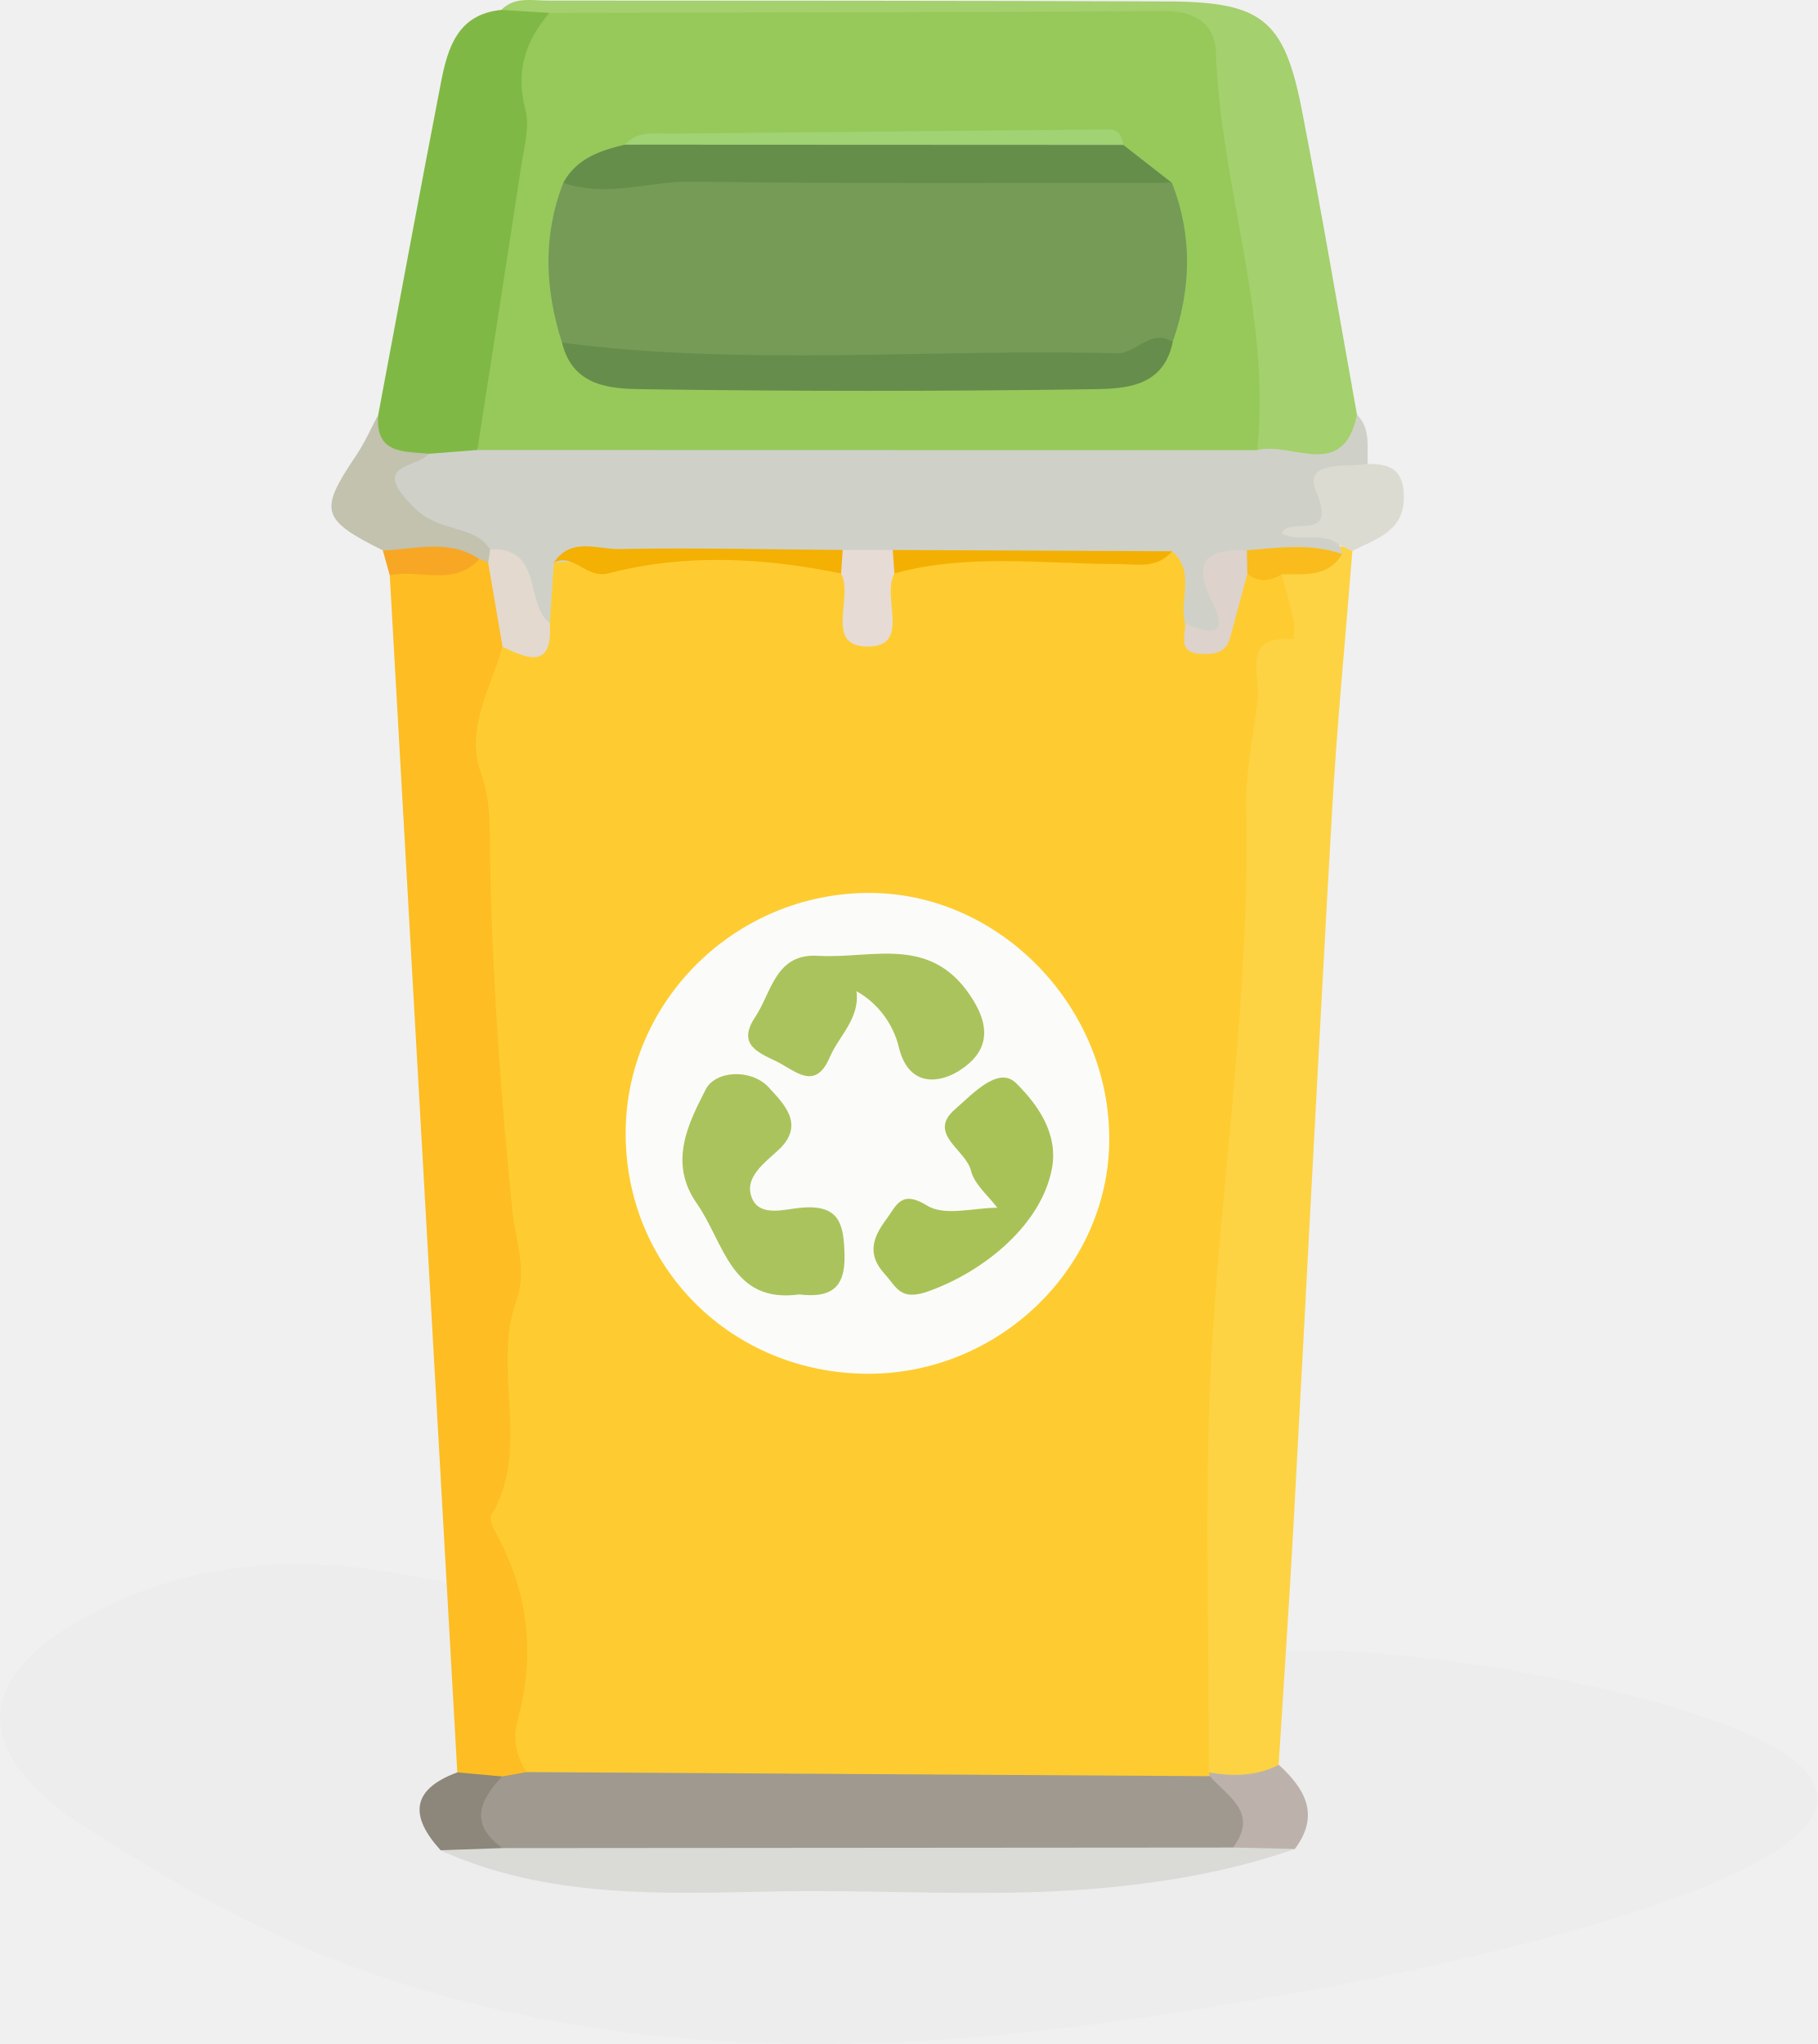
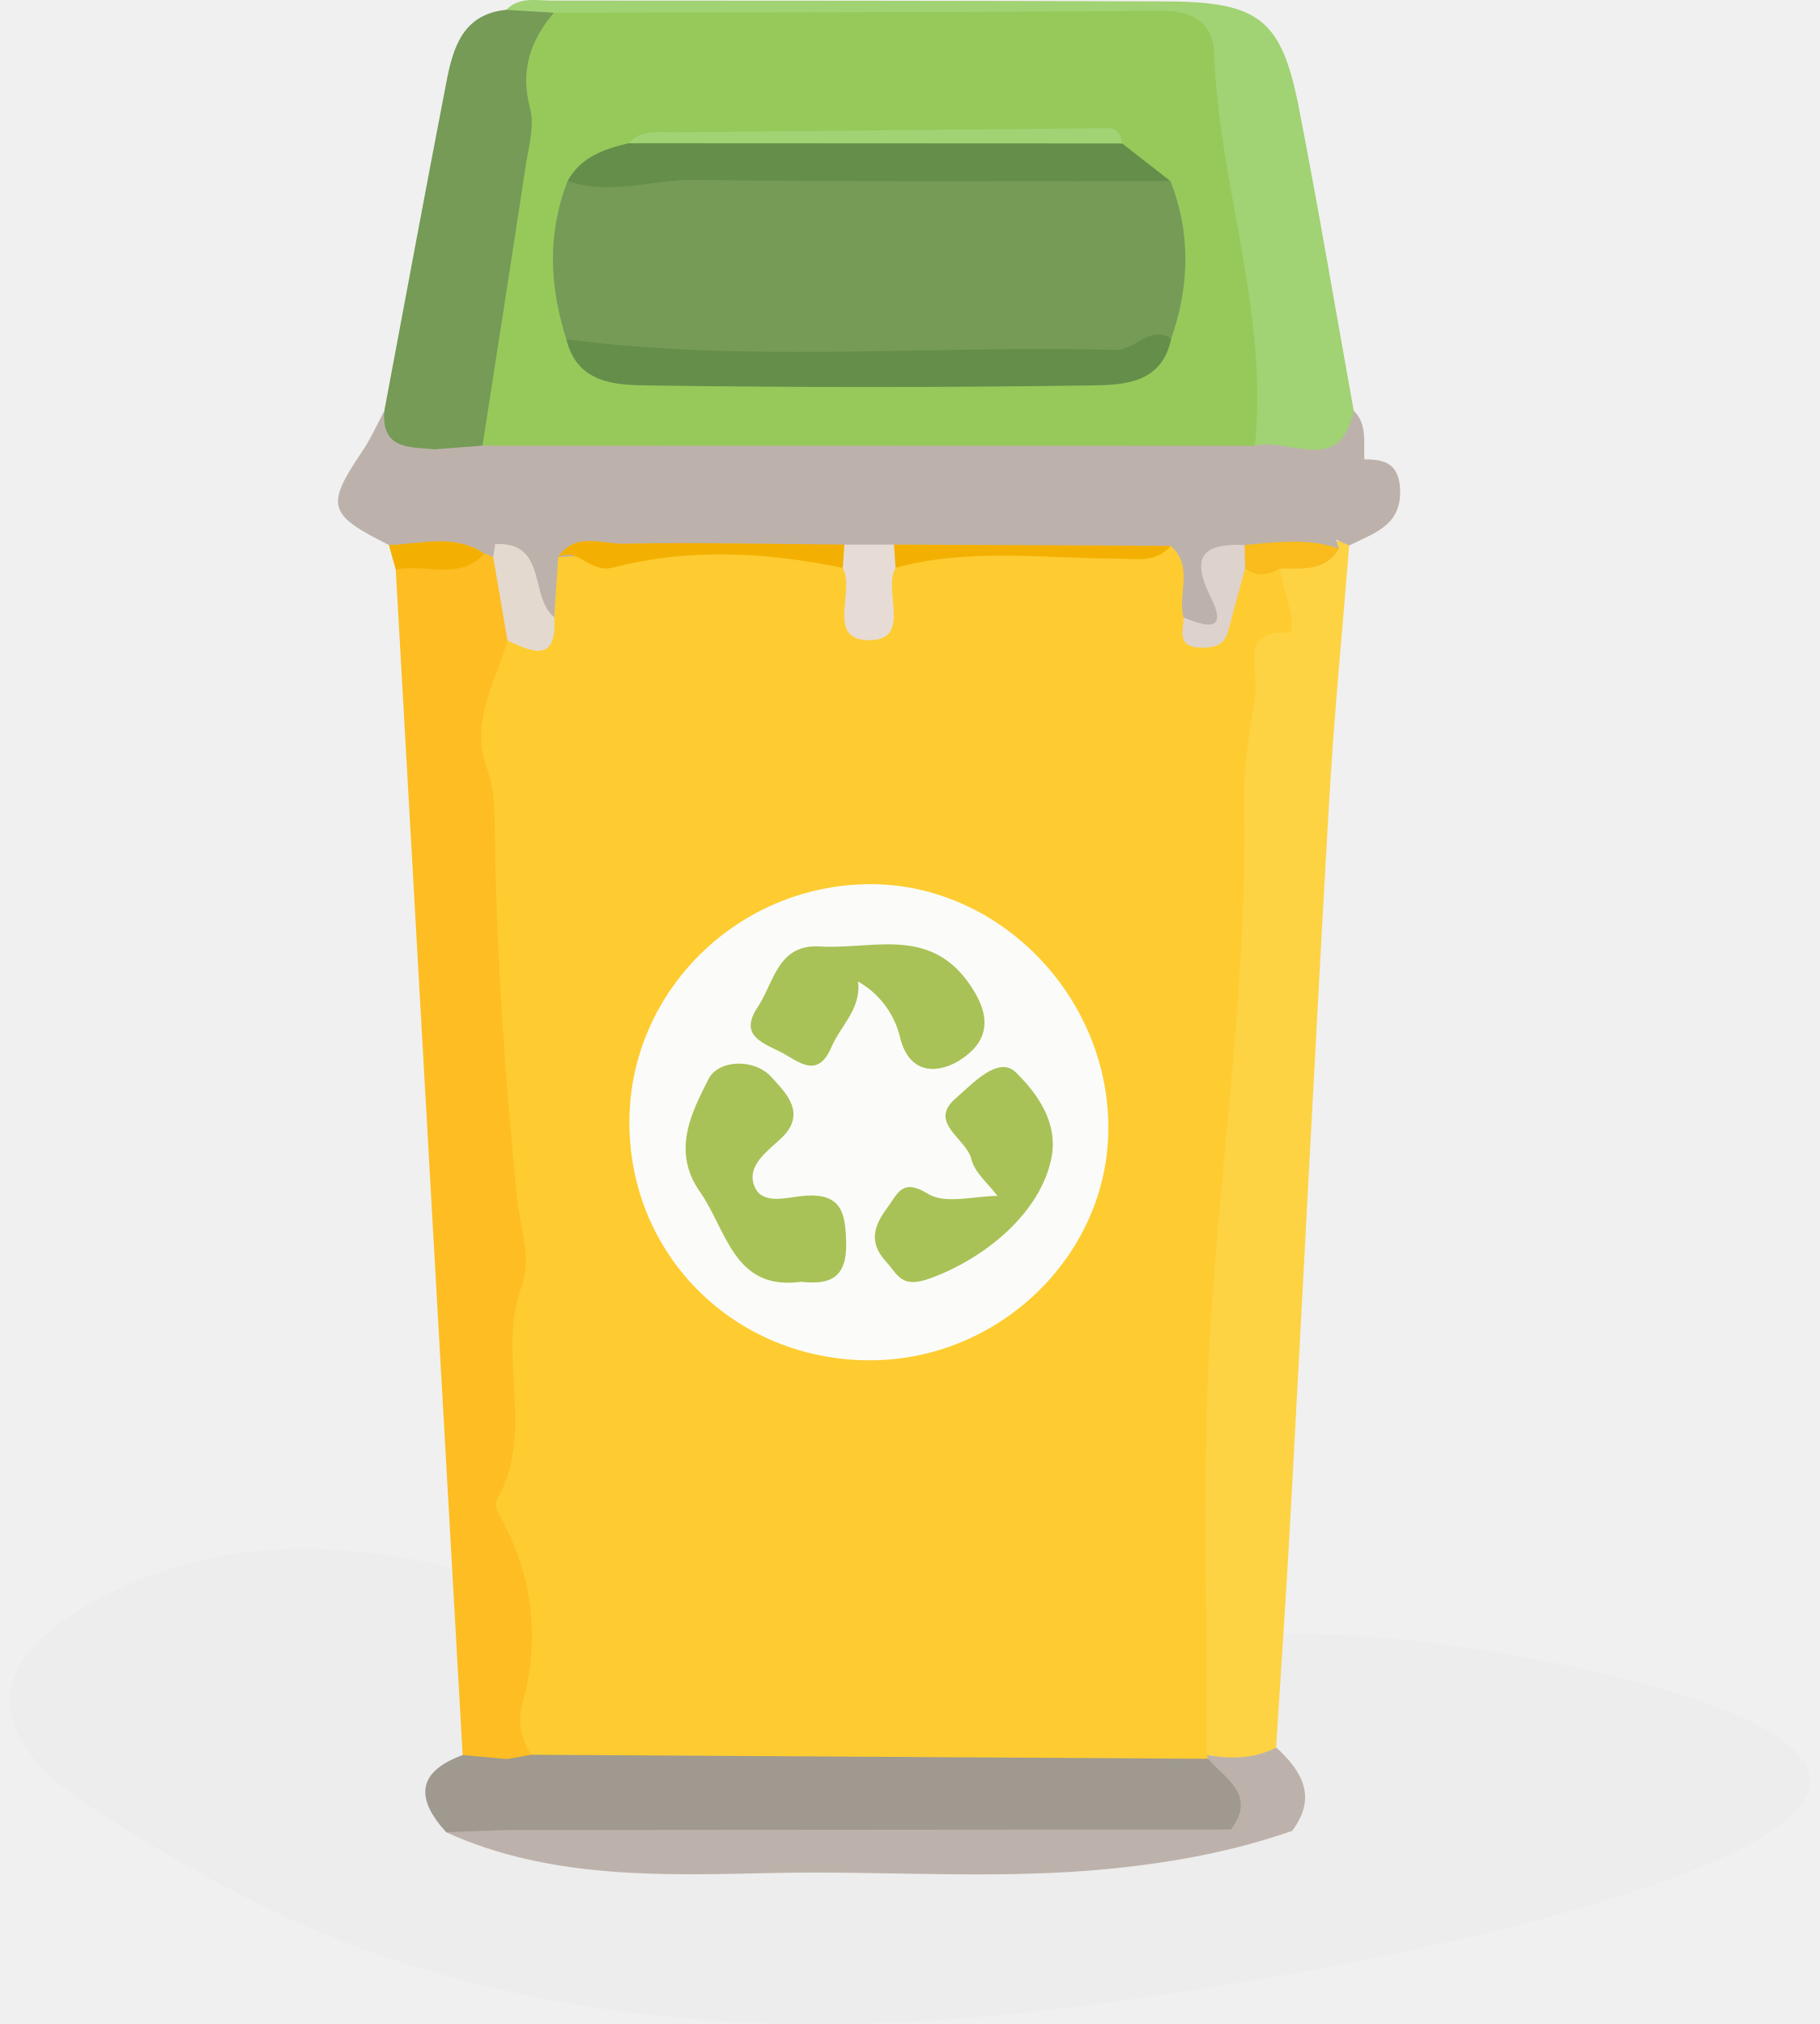
- <svg xmlns="http://www.w3.org/2000/svg" width="185" height="208" viewBox="0 0 185 208" fill="none">
-   <g clip-path="url(#clip0_233_883)">
-     <path d="M0.048 175.618C-0.021 175.072 -0.021 174.519 0.048 173.973C0.475 170.66 3.454 167.647 7.246 165.399C19.853 157.923 32.774 157.824 47.761 161.645C64.388 165.9 80.123 169.92 98.314 170.156C119.994 170.439 124.167 166.267 145.017 168.703C160.042 170.459 184.275 175.709 184.985 182.648C185.926 191.849 146.539 200.469 127.504 203.565C105.738 207.099 72.035 212.592 38.14 200.95C27.176 197.196 17.182 191.42 8.423 185.769C4.14 183.006 0.501 179.45 0.048 175.618Z" fill="#EDEDED" />
-     <path d="M137.648 56.06C136.949 64.874 136.085 73.68 135.581 82.505C134.19 106.83 132.965 131.164 131.637 155.491C131.198 163.528 130.643 171.557 130.142 179.589C127.893 182.875 125.288 182.553 122.494 180.36C121.133 178.372 121.086 176.084 121.047 173.812C120.627 151.288 121.631 128.76 124.054 106.364C124.934 98.303 124.239 90.242 124.859 82.214C125.448 74.57 125.299 66.696 129.729 59.867C130.402 56.466 133.717 56.959 135.834 55.671C136.155 55.638 136.476 55.614 136.799 55.585C137.083 55.744 137.364 55.914 137.648 56.06Z" fill="#FDD344" />
-     <path d="M46.547 180.371C44.256 139.761 41.964 99.153 39.67 58.544C42.113 55.76 45.523 57.067 48.48 56.44C49.189 56.498 49.86 56.788 50.39 57.264C52.242 60.038 52.778 63.152 52.747 66.418C49.177 76.814 51.826 87.399 52.307 97.811C53.035 113.27 55.242 128.755 53.831 144.157C53.172 151.348 53.693 157.923 55.13 164.783C56.203 169.898 55.17 175.097 54.104 180.192C53.53 181.243 52.551 181.685 51.465 181.959C49.588 182.193 47.805 182.122 46.547 180.371Z" fill="#FDBD23" />
-     <path d="M138.114 42.199C139.558 43.63 139.099 45.485 139.213 47.212C136.028 48.283 137.454 53.076 133.902 53.856C134.583 54.585 136.626 53.259 136.32 55.475C136.401 55.782 136.498 56.082 136.606 56.378C133.882 57.509 130.907 56.987 128.128 57.688C125.95 57.741 123.731 57.705 124.855 61.069C125.338 62.511 125.413 64.132 123.887 64.934C122.1 65.873 120.75 64.843 119.728 63.333C118.688 61.473 119.147 58.695 116.379 57.893C107.95 57.571 99.543 57.829 91.136 57.778C89.357 57.972 87.562 57.975 85.782 57.789C76.872 58.151 67.91 56.837 59.053 58.542C57.67 59.845 57.832 61.994 56.491 63.319C54.247 64.346 53.853 62.343 53.026 61.131C51.938 59.527 51.758 57.257 49.575 56.475C46.717 55.294 43.214 58.001 40.748 52.74C38.043 46.967 40.407 46.033 44.399 44.54C46.143 44.028 47.917 44.169 49.698 44.131C75.291 43.469 100.88 43.705 126.455 43.981C130.431 44.487 134.468 43.87 138.114 42.199Z" fill="#CFD1C8" />
-     <path d="M138.114 42.199C136.714 49.032 131.444 44.878 127.963 45.808C124.943 34.637 124.142 23.093 122.406 11.712C121.194 3.783 120.994 3.247 112.8 3.171C93.893 2.995 74.985 3.474 56.078 2.935C54.203 2.787 52.279 2.778 51.021 1.009C52.373 -0.36 54.099 0.06 55.713 0.06C76.786 0.075 97.859 0.06 118.932 0.15C128.386 0.19 130.696 1.99 132.477 11.063C134.495 21.412 136.243 31.817 138.114 42.199Z" fill="#A4D06D" />
-     <path d="M51.008 1.009L55.915 1.31C54.816 16.359 54.04 31.465 48.583 45.792L43.645 46.177C40.422 46.839 37.146 47.579 38.494 42.228C40.618 30.94 42.702 19.647 44.885 8.373C45.567 4.861 46.58 1.455 51.008 1.009Z" fill="#80B845" />
-     <path d="M131.789 188.154C125.818 190.237 119.767 191.361 113.389 192.017C101.75 193.211 90.111 192.238 78.527 192.478C67.42 192.712 55.616 193.196 44.846 188.297C46.495 185.868 49.225 186.555 51.51 185.941C76.012 185.879 100.519 185.477 125.026 186.122C127.416 186.343 130.03 185.848 131.789 188.154Z" fill="#DADBD7" />
-     <path d="M38.494 42.221C38.169 46.227 41.11 45.929 43.645 46.168C42.449 47.714 37.375 47.109 42.309 51.795C44.931 54.286 48.188 53.341 49.891 55.901C50.293 56.424 50.225 56.877 49.687 57.261C49.396 57.11 49.094 56.981 48.783 56.877C45.472 57.029 42.082 58.096 38.967 56.009C32.666 52.858 32.444 51.994 36.234 46.371C37.111 45.079 37.747 43.615 38.494 42.221Z" fill="#C2C2AF" />
-     <path d="M136.327 55.472C134.627 53.984 132.29 55.274 130.446 54.286C131.142 52.464 136.208 55.344 133.963 50.013C132.609 46.795 137.041 47.583 139.222 47.21C141.256 47.193 142.74 47.636 142.878 50.192C143.098 54.032 140.152 54.792 137.65 56.058L136.327 55.472Z" fill="#DCDBD1" />
-     <path d="M131.789 188.154L125.503 188.006C125.593 185.83 124.754 184.335 122.865 182.9C122.408 182.553 122.469 181.784 122.533 181.168C122.698 180.901 122.863 180.632 123.03 180.364C125.479 180.777 127.88 180.762 130.153 179.585C132.818 182.023 134.39 184.689 131.789 188.154Z" fill="#BDB2AB" />
-     <path d="M51.131 188.063L44.848 188.284C41.704 184.841 41.816 182.1 46.547 180.36L51.103 180.773C51.321 183.198 51.331 185.637 51.131 188.063Z" fill="#8D867A" />
-     <path d="M38.967 56.016C42.265 55.896 45.668 54.808 48.781 56.886C46.167 59.773 42.687 57.867 39.67 58.542C39.437 57.7 39.203 56.858 38.967 56.016Z" fill="#F8A724" />
-     <path d="M55.964 63.423L56.364 57.259C66.068 56.676 75.775 55.614 85.448 57.54C87.288 58.507 86.939 60.822 88.243 62.206C89.801 61.034 89.272 58.606 91.048 57.617C98.413 55.481 105.934 57.047 113.37 56.627C115.348 56.515 117.402 57.138 119.306 56.102C121.711 58.198 119.978 61.047 120.625 63.463C122.098 65.908 123.591 66.924 124.894 63.381C125.437 61.904 125.127 60.188 126.031 58.781C127.418 57.473 128.918 57.646 130.463 58.45C130.877 60.031 131.343 61.601 131.679 63.196C131.806 63.785 131.679 64.433 131.679 65.055C126.22 64.574 128.346 68.675 128.016 71.239C127.546 74.912 126.754 78.607 126.838 82.282C127.245 100.28 124.56 118.061 123.421 135.935C122.483 150.697 123.096 165.56 123.021 180.378L123.14 180.76C120.721 182.789 117.797 182.798 114.9 182.805C97.331 182.856 79.763 182.882 62.197 182.78C59.165 182.765 55.893 183.158 53.594 180.351C52.545 178.703 52.158 176.987 52.692 175.026C54.502 168.376 53.791 162.011 50.437 155.957C50.151 155.436 49.777 154.582 49.997 154.213C54.117 147.276 49.997 139.382 52.565 132.306C53.693 129.199 52.439 126.182 52.145 123.222C50.936 111.097 50.065 98.968 49.867 86.781C49.823 84.095 49.949 81.434 48.988 78.801C47.295 74.135 49.944 70.084 51.14 65.837C52.699 64.901 54.647 64.801 55.964 63.423Z" fill="#FECC31" />
-     <path d="M130.47 58.445C129.287 59.121 128.111 59.329 126.952 58.386C126.154 57.606 126 56.813 126.906 55.998C130.155 55.726 133.414 55.26 136.61 56.378C135.15 58.816 132.73 58.388 130.47 58.445Z" fill="#F9BC1C" />
-     <path d="M53.594 180.329L123.14 180.746C124.951 182.831 128.161 184.455 125.503 188.006L51.131 188.063C47.743 185.634 48.792 183.204 51.111 180.775L53.594 180.329Z" fill="#9F998F" />
-     <path d="M55.964 63.423C56.278 68.103 53.765 67.065 51.153 65.824C50.665 62.972 50.176 60.121 49.687 57.272L49.891 55.912C55.306 55.642 53.358 61.389 55.964 63.423Z" fill="#E3D9CF" />
-     <path d="M48.583 45.792C50.059 36.265 51.556 26.741 52.996 17.209C53.299 15.188 53.963 12.984 53.471 11.131C52.44 7.235 53.49 4.174 55.918 1.31C76.685 1.266 97.452 1.288 118.22 1.109C121.517 1.08 123.643 2.279 123.756 5.382C124.239 18.965 129.371 32.046 127.964 45.81L48.583 45.792Z" fill="#96C95A" />
-     <path d="M91.03 58.355C89.685 60.773 92.789 65.795 88.306 65.791C83.823 65.786 86.917 60.786 85.606 58.357C85.072 57.52 85.107 56.72 85.771 55.967H90.865C91.529 56.72 91.556 57.517 91.03 58.355Z" fill="#E7DBD5" />
-     <path d="M85.771 55.967L85.606 58.357C77.731 56.753 69.788 56.303 61.985 58.333C59.593 58.953 58.452 56.212 56.364 57.255C58.123 54.627 60.805 55.914 63.017 55.87C70.599 55.724 78.186 55.914 85.771 55.967Z" fill="#F4B003" />
-     <path d="M91.03 58.355L90.865 55.967L119.31 56.097C117.738 57.919 115.792 57.405 113.693 57.401C106.134 57.387 98.505 56.301 91.03 58.355Z" fill="#F4B002" />
-     <path d="M126.91 55.998L126.956 58.386C126.369 60.561 125.789 62.741 125.198 64.912C124.787 66.411 123.681 66.588 122.324 66.548C119.893 66.478 120.601 64.815 120.64 63.456C122.713 64.316 125.294 65.141 123.445 61.422C121.264 57.054 122.731 55.857 126.91 55.998Z" fill="#DDD2CC" />
-     <path d="M88.397 139.795C74.458 139.795 63.553 128.909 63.681 115.112C63.806 101.768 74.919 90.885 88.438 90.865C101.761 90.847 113.033 102.493 112.899 116.139C112.772 129.068 101.669 139.791 88.397 139.795Z" fill="#FBFCF9" />
-     <path d="M119.284 18.614C121.388 24 121.245 29.394 119.354 34.798C116.496 37.128 113.198 37.908 109.575 37.89C95.368 37.849 81.162 37.849 66.956 37.89C63.382 37.89 59.978 37.435 57.204 34.873C55.462 29.433 55.225 24.005 57.336 18.594C60.983 17.01 64.811 16.697 68.75 16.701C82.891 16.719 97.037 16.94 111.169 16.542C114.308 16.449 116.415 18.678 119.284 18.614Z" fill="#759B57" />
-     <path d="M57.204 34.869C75.979 37.316 94.836 35.452 113.647 35.96C115.658 36.015 117.092 33.378 119.363 34.798C118.411 39.447 114.447 39.56 111.153 39.608C95.95 39.828 80.746 39.828 65.543 39.608C62.216 39.571 58.303 39.398 57.204 34.869Z" fill="#678D4C" />
-     <path d="M119.284 18.614C102.999 18.598 86.712 18.709 70.432 18.483C66.057 18.422 61.702 20.144 57.336 18.589C58.697 16.109 61.093 15.319 63.604 14.72C80.502 13.878 97.431 13.886 114.328 14.744L119.284 18.614Z" fill="#658E4B" />
-     <path d="M114.328 14.744L63.604 14.72C64.89 13.265 66.622 13.616 68.24 13.596C83.105 13.449 97.97 13.306 112.835 13.167C113.873 13.156 114.201 13.872 114.328 14.744Z" fill="#A1D273" />
-     <path d="M81.335 131.725C74.401 132.681 73.706 126.442 70.923 122.469C67.994 118.288 70.074 114.297 71.831 110.856C72.816 108.922 76.498 108.719 78.272 110.686C79.591 112.162 82.052 114.37 79.277 116.979C77.824 118.346 75.627 119.85 76.566 121.99C77.393 123.874 79.934 123.028 81.607 122.891C85.468 122.571 85.888 124.587 85.958 127.737C86.037 131.226 84.4 132.081 81.335 131.725Z" fill="#ABC35D" />
-     <path d="M101.506 122.902C100.59 121.672 99.167 120.53 98.824 119.121C98.301 116.985 94.299 115.366 97.224 112.862C98.903 111.422 101.585 108.418 103.408 110.212C105.47 112.254 107.783 115.271 107.055 118.975C105.956 124.625 100.24 129.313 94.618 131.361C91.615 132.465 91.309 131.029 90.019 129.612C88.203 127.624 88.858 125.888 90.201 124.09C91.248 122.688 91.688 121.034 94.359 122.679C96.138 123.79 99.125 122.902 101.506 122.902Z" fill="#A9C257" />
-     <path d="M83.397 97.272C88.981 97.561 95.032 95.012 99.154 101.945C101.352 105.655 99.594 107.723 97.575 108.988C95.715 110.156 92.519 110.755 91.494 106.607C91.207 105.402 90.675 104.27 89.931 103.282C89.187 102.293 88.248 101.47 87.172 100.865C84.3 101.368 83.272 99.935 83.397 97.272Z" fill="#ABC35C" />
-     <path d="M83.397 97.272C84.303 98.842 85.516 100.088 87.172 100.867C87.546 103.619 85.4 105.386 84.45 107.594C82.955 111.093 80.919 108.92 78.996 107.994C77.072 107.069 75.038 106.249 76.854 103.513C78.571 100.938 78.914 96.923 83.397 97.272Z" fill="#AAC35C" />
-   </g>
-   <defs>
-     <clipPath id="clip0_233_883">
-       <rect width="185" height="208" fill="white" />
-     </clipPath>
-   </defs>
+ <svg xmlns="http://www.w3.org/2000/svg" width="187" height="208" viewBox="0 0 187 208" fill="none">
+   <path d="M1.048 175.618C0.979 175.072 0.979 174.519 1.048 173.973C1.475 170.66 4.454 167.647 8.246 165.399C20.853 157.923 33.774 157.824 48.761 161.645C65.388 165.9 81.123 169.92 99.314 170.156C120.994 170.439 125.167 166.267 146.017 168.703C161.042 170.459 185.275 175.709 185.985 182.648C186.926 191.849 147.539 200.469 128.504 203.565C106.738 207.099 73.035 212.592 39.14 200.95C28.176 197.196 18.182 191.42 9.423 185.769C5.14 183.006 1.501 179.45 1.048 175.618Z" fill="#EDEDED" />
+   <path d="M138.648 56.06C137.949 64.874 137.085 73.68 136.581 82.505C135.19 106.83 133.965 131.164 132.637 155.491C132.198 163.528 131.644 171.557 131.142 179.589C128.893 182.875 126.288 182.553 123.494 180.36C122.133 178.372 122.086 176.084 122.047 173.811C121.627 151.288 122.631 128.76 125.054 106.364C125.934 98.303 125.239 90.242 125.859 82.214C126.448 74.57 126.299 66.696 130.729 59.867C131.402 56.466 134.717 56.959 136.834 55.671C137.155 55.638 137.476 55.614 137.799 55.585C138.083 55.744 138.364 55.914 138.648 56.06Z" fill="#FDD344" />
+   <path d="M47.547 180.371C45.257 139.761 42.964 99.153 40.67 58.544C43.113 55.76 46.523 57.067 49.48 56.44C50.189 56.498 50.86 56.788 51.39 57.264C53.242 60.038 53.778 63.152 53.747 66.418C50.177 76.814 52.826 87.399 53.307 97.811C54.035 113.27 56.243 128.755 54.831 144.157C54.172 151.348 54.693 157.923 56.13 164.783C57.203 169.898 56.17 175.097 55.104 180.192C54.53 181.243 53.552 181.685 52.465 181.959C50.588 182.193 48.805 182.122 47.547 180.371Z" fill="#FDBD23" />
+   <path d="M139.114 42.199C140.559 43.63 140.099 45.485 140.213 47.212C137.028 48.283 138.455 53.076 134.902 53.856C135.583 54.584 137.626 53.259 137.32 55.475C137.401 55.782 137.498 56.082 137.606 56.378C134.882 57.509 131.907 56.987 129.128 57.688C126.95 57.741 124.731 57.705 125.855 61.069C126.338 62.511 126.413 64.132 124.887 64.934C123.1 65.873 121.75 64.843 120.728 63.333C119.688 61.473 120.147 58.695 117.379 57.893C108.95 57.571 100.543 57.829 92.136 57.778C90.357 57.972 88.562 57.975 86.782 57.789C77.872 58.151 68.91 56.837 60.053 58.542C58.67 59.845 58.833 61.994 57.491 63.319C55.247 64.346 54.853 62.343 54.026 61.131C52.938 59.527 52.758 57.257 50.575 56.475C47.717 55.294 44.214 58.001 41.748 52.74C39.044 46.967 41.407 46.033 45.399 44.54C47.143 44.028 48.917 44.169 50.698 44.131C76.291 43.469 101.88 43.705 127.455 43.981C131.431 44.487 135.468 43.87 139.114 42.199Z" fill="#BDB2AB" />
+   <path d="M139.114 42.199C137.714 49.032 132.444 44.878 128.963 45.808C125.943 34.637 125.142 23.093 123.406 11.712C122.194 3.783 121.994 3.247 113.8 3.171C94.893 2.995 75.985 3.474 57.078 2.935C55.203 2.787 53.279 2.778 52.021 1.009C53.373 -0.36 55.099 0.06 56.713 0.06C77.786 0.075 98.859 0.06 119.932 0.15C129.386 0.19 131.696 1.99 133.477 11.063C135.495 21.412 137.243 31.817 139.114 42.199Z" fill="#A1D273" />
+   <path d="M52.008 1.009L56.915 1.31C55.816 16.359 55.04 31.465 49.583 45.792L44.645 46.177C41.422 46.839 38.146 47.579 39.494 42.228C41.618 30.94 43.702 19.647 45.885 8.373C46.567 4.861 47.58 1.455 52.008 1.009Z" fill="#759B57" />
+   <path d="M132.789 188.154C126.818 190.237 120.767 191.361 114.389 192.017C102.75 193.211 91.111 192.238 79.527 192.478C68.42 192.712 56.616 193.196 45.846 188.297C47.495 185.868 50.225 186.555 52.51 185.941C77.012 185.879 101.519 185.477 126.026 186.122C128.416 186.343 131.03 185.848 132.789 188.154Z" fill="#BDB2AB" />
+   <path d="M39.494 42.221C39.169 46.227 42.11 45.929 44.645 46.168C43.449 47.714 38.375 47.109 43.309 51.795C45.931 54.286 49.188 53.341 50.891 55.901C51.293 56.423 51.225 56.877 50.687 57.261C50.396 57.11 50.094 56.981 49.783 56.877C46.472 57.029 43.082 58.096 39.967 56.009C33.666 52.858 33.444 51.994 37.234 46.371C38.111 45.079 38.747 43.615 39.494 42.221Z" fill="#BDB2AB" />
+   <path d="M137.327 55.472C135.627 53.984 133.29 55.274 131.446 54.286C132.143 52.464 137.208 55.344 134.963 50.013C133.609 46.795 138.041 47.583 140.222 47.21C142.256 47.193 143.74 47.636 143.878 50.192C144.098 54.032 141.152 54.792 138.65 56.058L137.327 55.472Z" fill="#BDB2AB" />
+   <path d="M132.789 188.154L126.503 188.006C126.593 185.83 125.754 184.335 123.865 182.9C123.408 182.553 123.469 181.784 123.533 181.168C123.698 180.901 123.863 180.632 124.03 180.364C126.479 180.777 128.88 180.762 131.153 179.585C133.818 182.023 135.39 184.689 132.789 188.154Z" fill="#BDB2AB" />
+   <path d="M52.131 188.063L45.848 188.284C42.704 184.841 42.816 182.1 47.547 180.36L52.103 180.773C52.321 183.198 52.331 185.637 52.131 188.063Z" fill="#9F998F" />
+   <path d="M39.967 56.016C43.265 55.896 46.668 54.808 49.781 56.886C47.167 59.773 43.687 57.867 40.67 58.542C40.437 57.7 40.203 56.858 39.967 56.016Z" fill="#F4B002" />
+   <path d="M56.964 63.423L57.364 57.259C67.068 56.676 76.775 55.614 86.448 57.54C88.288 58.507 87.939 60.822 89.243 62.206C90.801 61.033 90.272 58.606 92.048 57.617C99.413 55.481 106.934 57.047 114.37 56.627C116.348 56.515 118.402 57.138 120.306 56.102C122.711 58.198 120.978 61.047 121.625 63.463C123.098 65.908 124.591 66.924 125.894 63.381C126.437 61.904 126.127 60.188 127.031 58.781C128.418 57.473 129.918 57.646 131.463 58.45C131.877 60.031 132.343 61.601 132.679 63.196C132.807 63.785 132.679 64.433 132.679 65.055C127.22 64.574 129.346 68.675 129.016 71.239C128.546 74.912 127.754 78.607 127.838 82.282C128.245 100.28 125.56 118.061 124.421 135.935C123.483 150.697 124.096 165.56 124.021 180.378L124.14 180.76C121.721 182.789 118.797 182.798 115.9 182.805C98.331 182.856 80.763 182.882 63.197 182.78C60.165 182.765 56.893 183.158 54.594 180.351C53.545 178.703 53.158 176.987 53.692 175.026C55.502 168.376 54.791 162.011 51.437 155.957C51.151 155.436 50.777 154.582 50.997 154.213C55.117 147.276 50.997 139.382 53.565 132.306C54.693 129.199 53.439 126.182 53.145 123.222C51.936 111.097 51.065 98.968 50.867 86.781C50.823 84.095 50.949 81.434 49.988 78.801C48.295 74.135 50.944 70.084 52.14 65.837C53.699 64.901 55.647 64.801 56.964 63.423Z" fill="#FECC31" />
+   <path d="M131.47 58.445C130.287 59.121 129.111 59.328 127.952 58.386C127.154 57.606 127 56.813 127.906 55.998C131.155 55.726 134.414 55.26 137.61 56.378C136.15 58.816 133.73 58.388 131.47 58.445Z" fill="#F9BC1C" />
+   <path d="M54.594 180.329L124.14 180.746C125.951 182.831 129.161 184.455 126.503 188.006L52.131 188.063C48.743 185.634 49.792 183.204 52.111 180.775L54.594 180.329Z" fill="#9F998F" />
+   <path d="M56.964 63.423C57.278 68.103 54.765 67.065 52.153 65.824C51.665 62.972 51.176 60.121 50.687 57.272L50.891 55.912C56.306 55.642 54.358 61.389 56.964 63.423Z" fill="#E3D9CF" />
+   <path d="M49.583 45.792C51.058 36.264 52.556 26.741 53.996 17.209C54.299 15.188 54.963 12.984 54.471 11.131C53.439 7.235 54.49 4.174 56.917 1.31C77.685 1.265 98.452 1.288 119.22 1.109C122.517 1.08 124.643 2.279 124.755 5.382C125.239 18.965 130.371 32.046 128.963 45.81L49.583 45.792Z" fill="#96C95A" />
+   <path d="M92.03 58.355C90.685 60.773 93.789 65.795 89.306 65.791C84.823 65.786 87.917 60.786 86.606 58.357C86.072 57.52 86.108 56.72 86.771 55.967H91.865C92.529 56.72 92.556 57.517 92.03 58.355Z" fill="#E7DBD5" />
+   <path d="M86.771 55.967L86.606 58.357C78.731 56.753 70.788 56.303 62.986 58.333C60.593 58.953 59.452 56.212 57.364 57.255C59.123 54.627 61.805 55.914 64.017 55.87C71.599 55.724 79.186 55.914 86.771 55.967Z" fill="#F4B002" />
+   <path d="M92.03 58.355L91.865 55.967L120.31 56.097C118.738 57.919 116.792 57.405 114.693 57.401C107.134 57.387 99.505 56.301 92.03 58.355Z" fill="#F4B002" />
+   <path d="M127.91 55.998L127.957 58.386C127.37 60.561 126.789 62.741 126.198 64.912C125.787 66.411 124.681 66.588 123.324 66.548C120.893 66.478 121.601 64.815 121.64 63.456C123.713 64.316 126.294 65.141 124.445 61.422C122.265 57.054 123.731 55.857 127.91 55.998Z" fill="#DDD2CC" />
+   <path d="M89.397 139.795C75.458 139.795 64.553 128.909 64.681 115.112C64.806 101.768 75.919 90.885 89.438 90.865C102.761 90.847 114.033 102.493 113.899 116.139C113.772 129.068 102.669 139.791 89.397 139.795Z" fill="#FBFCF9" />
+   <path d="M120.284 18.614C122.388 24 122.245 29.394 120.354 34.798C117.496 37.128 114.198 37.908 110.575 37.89C96.368 37.849 82.162 37.849 67.956 37.89C64.382 37.89 60.978 37.435 58.204 34.873C56.462 29.433 56.225 24.005 58.336 18.594C61.983 17.01 65.811 16.697 69.75 16.701C83.891 16.719 98.037 16.94 112.169 16.542C115.308 16.449 117.415 18.678 120.284 18.614Z" fill="#759B57" />
+   <path d="M58.204 34.869C76.979 37.316 95.836 35.452 114.647 35.96C116.658 36.015 118.092 33.378 120.363 34.798C119.411 39.447 115.447 39.56 112.153 39.608C96.95 39.828 81.746 39.828 66.543 39.608C63.216 39.571 59.303 39.398 58.204 34.869Z" fill="#658E4B" />
+   <path d="M120.284 18.614C103.999 18.598 87.712 18.709 71.432 18.483C67.057 18.422 62.702 20.144 58.336 18.589C59.697 16.109 62.093 15.319 64.604 14.72C81.502 13.878 98.431 13.886 115.328 14.744L120.284 18.614Z" fill="#658E4B" />
+   <path d="M115.328 14.744L64.604 14.72C65.89 13.265 67.622 13.616 69.24 13.596C84.105 13.449 98.97 13.306 113.835 13.167C114.873 13.156 115.201 13.872 115.328 14.744Z" fill="#A1D273" />
+   <path d="M82.335 131.725C75.401 132.681 74.706 126.442 71.922 122.469C68.994 118.288 71.074 114.297 72.831 110.856C73.816 108.922 77.498 108.719 79.272 110.686C80.591 112.162 83.052 114.37 80.277 116.979C78.824 118.346 76.627 119.85 77.566 121.99C78.393 123.874 80.934 123.028 82.607 122.891C86.468 122.571 86.888 124.587 86.958 127.736C87.037 131.226 85.4 132.081 82.335 131.725Z" fill="#A9C257" />
+   <path d="M102.506 122.902C101.59 121.672 100.167 120.53 99.824 119.121C99.301 116.985 95.299 115.366 98.224 112.862C99.903 111.422 102.585 108.418 104.408 110.212C106.47 112.254 108.783 115.271 108.055 118.975C106.956 124.625 101.24 129.313 95.618 131.361C92.615 132.465 92.309 131.029 91.019 129.612C89.203 127.624 89.858 125.888 91.201 124.09C92.248 122.688 92.688 121.034 95.359 122.679C97.138 123.79 100.125 122.902 102.506 122.902Z" fill="#A9C257" />
+   <path d="M84.397 97.272C89.981 97.561 96.032 95.012 100.154 101.945C102.352 105.655 100.594 107.722 98.575 108.988C96.715 110.156 93.519 110.755 92.494 106.607C92.207 105.402 91.675 104.27 90.931 103.282C90.188 102.293 89.248 101.47 88.172 100.865C85.301 101.368 84.272 99.935 84.397 97.272Z" fill="#A9C257" />
+   <path d="M84.397 97.272C85.303 98.842 86.516 100.088 88.172 100.867C88.546 103.619 86.4 105.386 85.45 107.594C83.955 111.093 81.919 108.92 79.996 107.994C78.072 107.069 76.038 106.249 77.854 103.513C79.571 100.938 79.914 96.923 84.397 97.272Z" fill="#A9C257" />
</svg>
